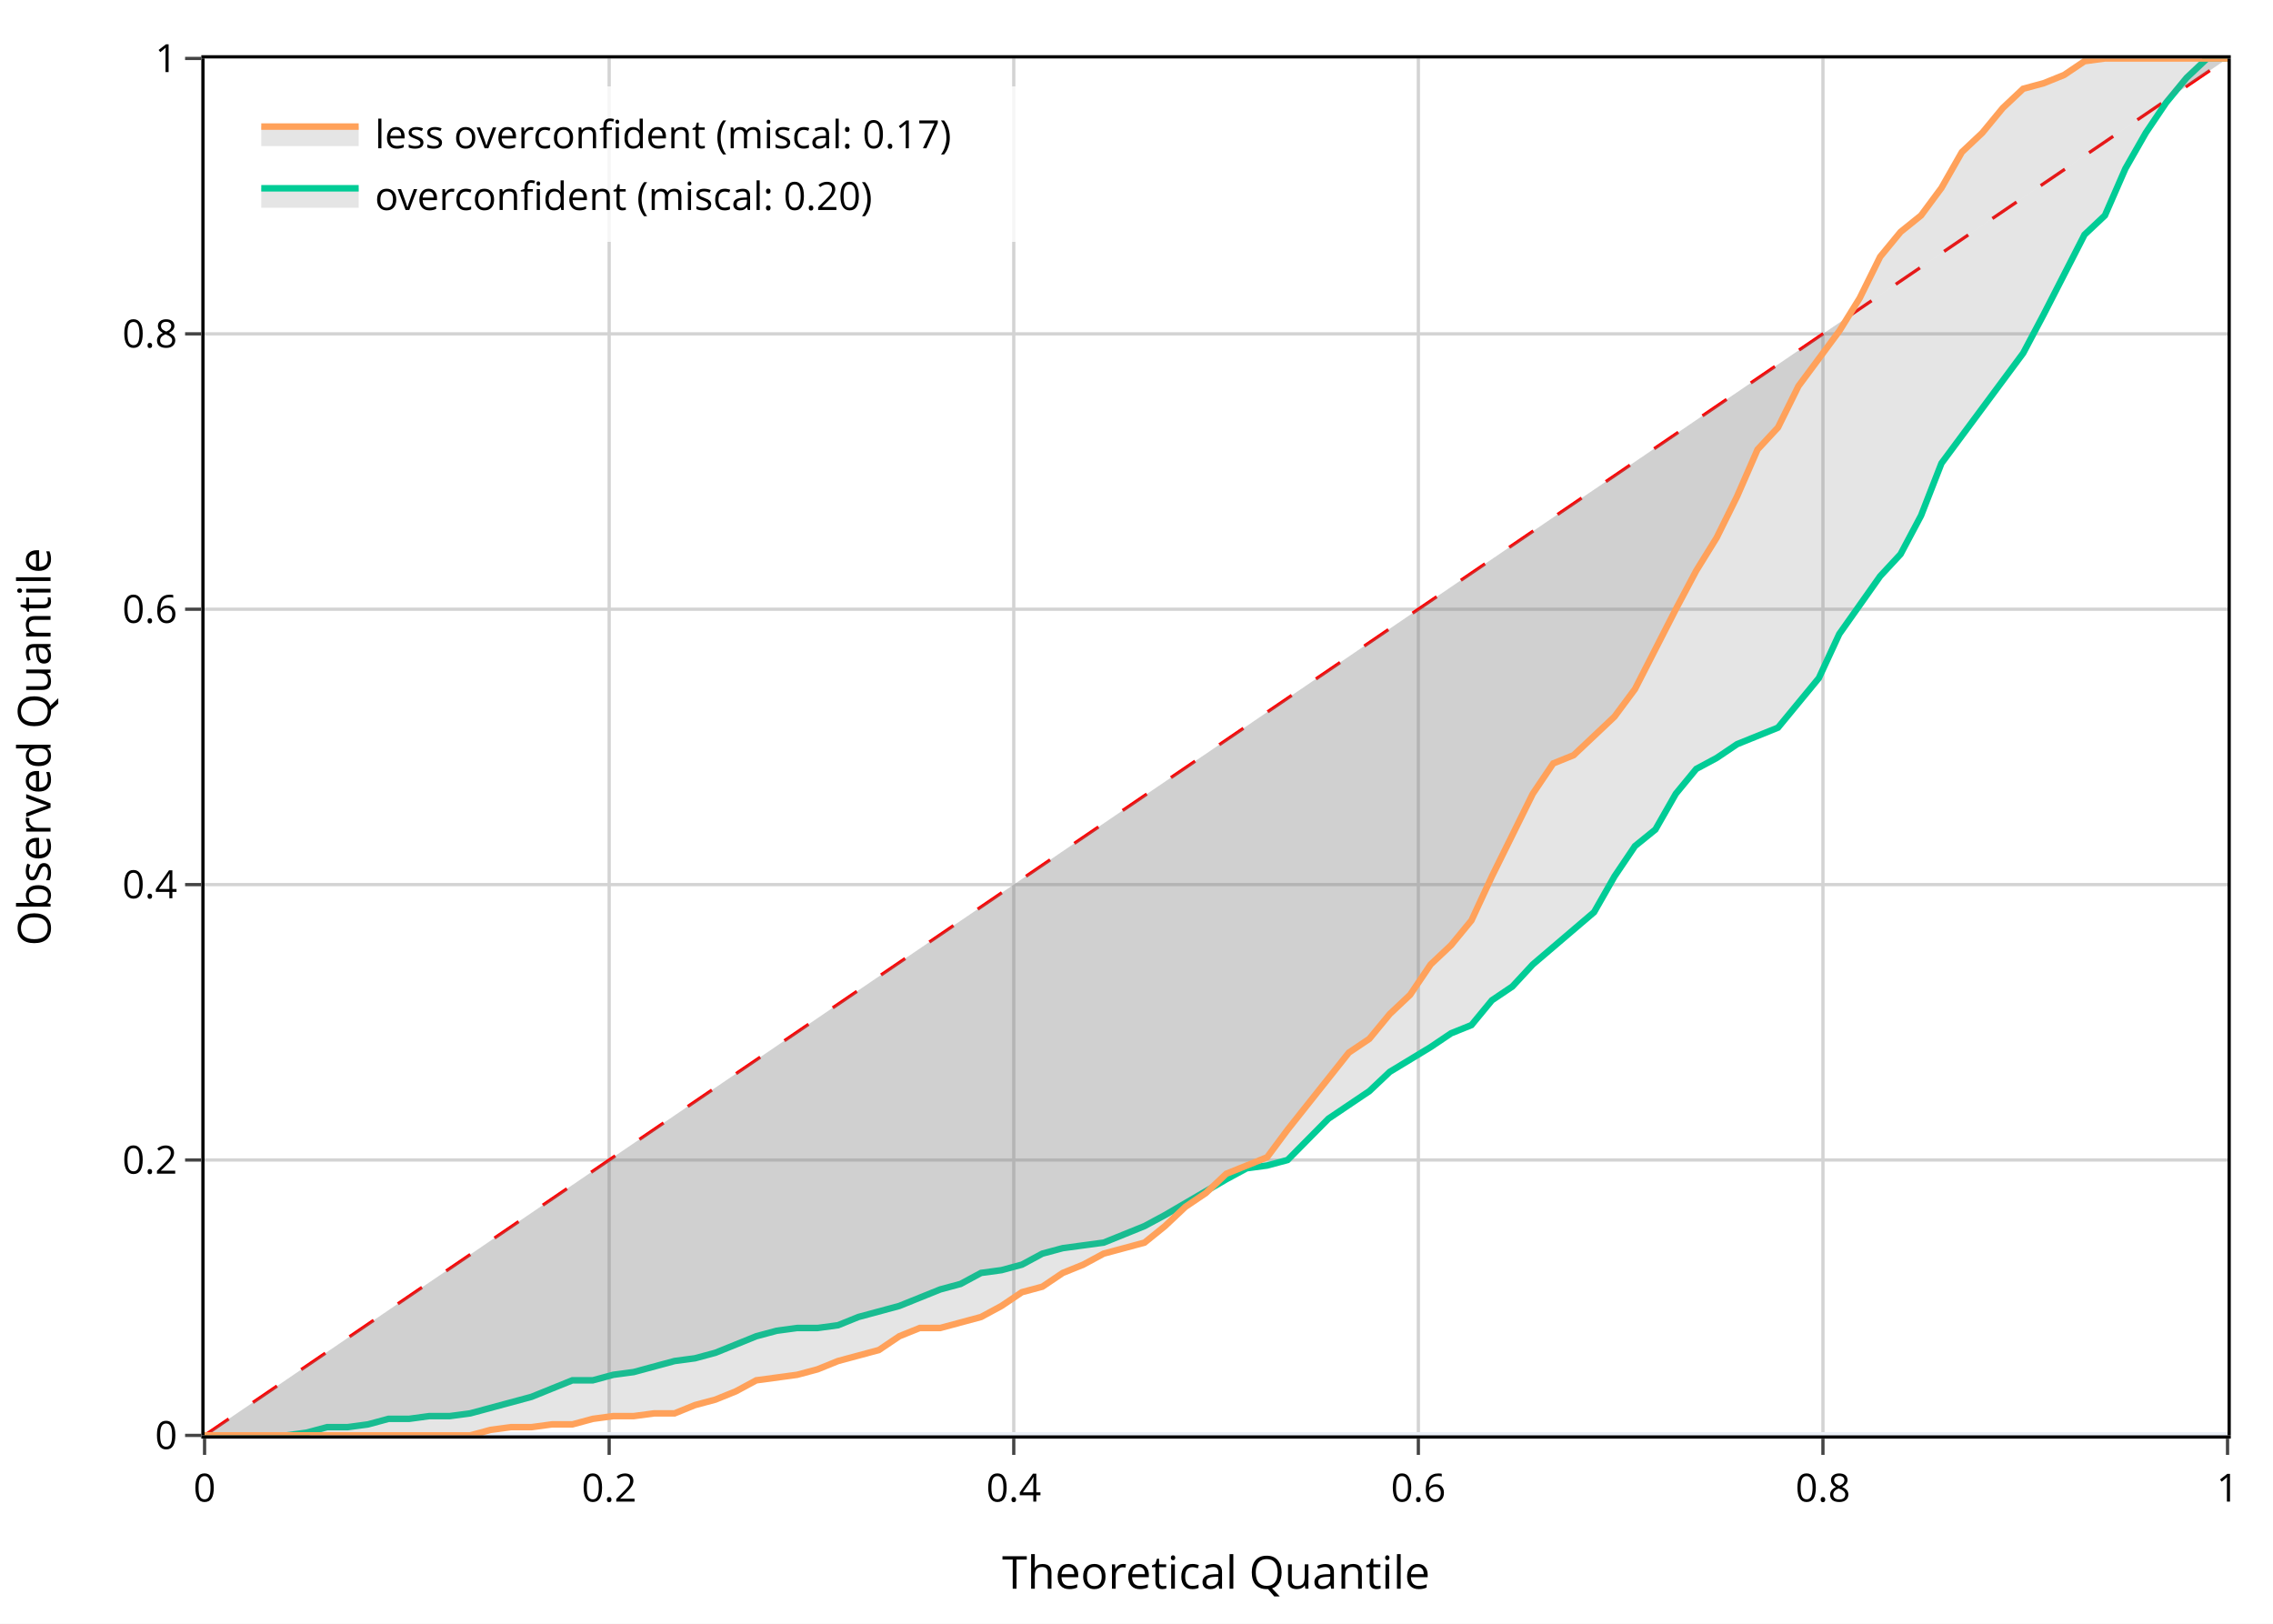
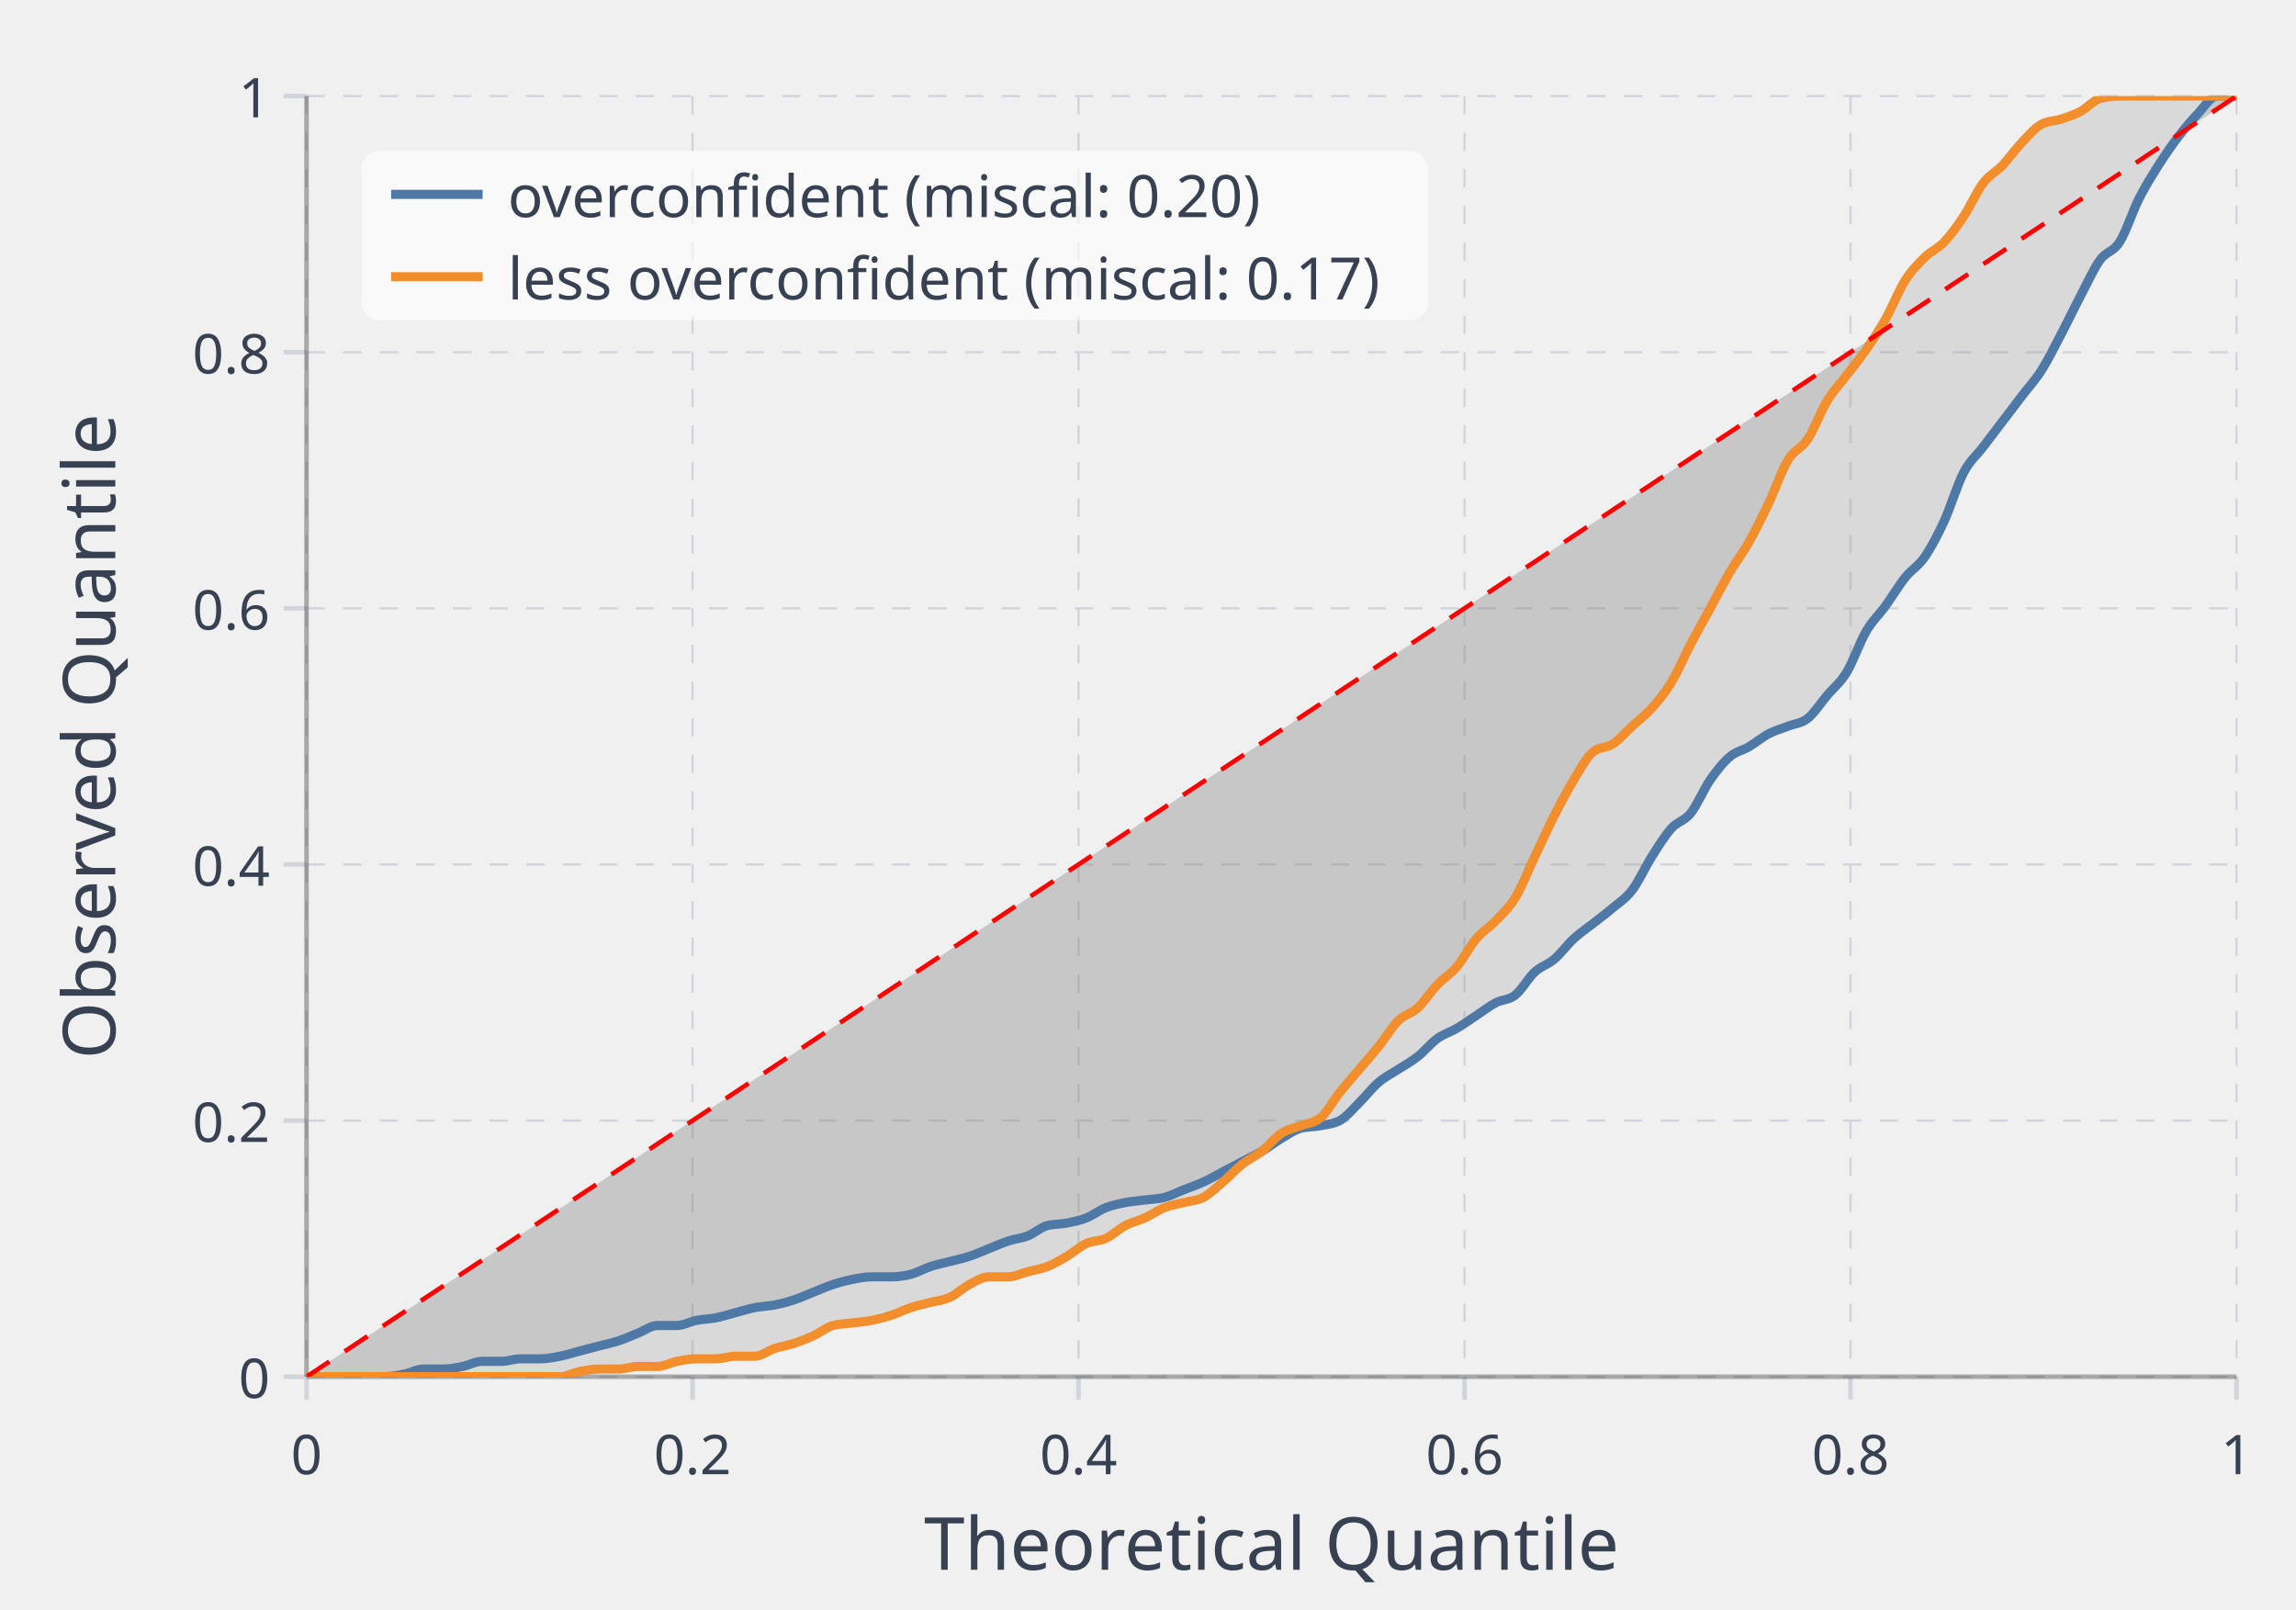
- <svg xmlns="http://www.w3.org/2000/svg" width="700" height="500" class="main-svg" viewBox="0 0 700 500">
-   <path d="M0 0h700v500H0z" style="fill:#fff;fill-opacity:1" />
+ <svg xmlns="http://www.w3.org/2000/svg" width="502" height="352" fill="#374151" font-family="system-ui, sans-serif" font-size="16" viewBox="-1 -1 502 352">
  <defs>
-     <clipPath id="a" class="plotclip">
-       <path d="M0 0h623v424H0z" />
+     <clipPath id="a">
+       <path d="M66.02 20H488v280H66.02z" />
    </clipPath>
  </defs>
-   <g class="cartesianlayer">
-     <g class="subplot xy">
-       <g class="gridlayer">
-         <g class="x">
-           <path d="M0 18v424" class="xgrid crisp" style="stroke:#d3d3d3;stroke-opacity:1;stroke-width:1px" transform="translate(187.6)" />
-           <path d="M0 18v424" class="xgrid crisp" style="stroke:#d3d3d3;stroke-opacity:1;stroke-width:1px" transform="translate(312.2)" />
-           <path d="M0 18v424" class="xgrid crisp" style="stroke:#d3d3d3;stroke-opacity:1;stroke-width:1px" transform="translate(436.8)" />
-           <path d="M0 18v424" class="xgrid crisp" style="stroke:#d3d3d3;stroke-opacity:1;stroke-width:1px" transform="translate(561.4)" />
-         </g>
-         <g class="y">
-           <path d="M63 0h623" class="ygrid crisp" style="stroke:#d3d3d3;stroke-opacity:1;stroke-width:1px" transform="translate(0 357.2)" />
-           <path d="M63 0h623" class="ygrid crisp" style="stroke:#d3d3d3;stroke-opacity:1;stroke-width:1px" transform="translate(0 272.4)" />
-           <path d="M63 0h623" class="ygrid crisp" style="stroke:#d3d3d3;stroke-opacity:1;stroke-width:1px" transform="translate(0 187.6)" />
-           <path d="M63 0h623" class="ygrid crisp" style="stroke:#d3d3d3;stroke-opacity:1;stroke-width:1px" transform="translate(0 102.8)" />
-         </g>
-       </g>
-       <g class="zerolinelayer">
-         <path d="M63 0h623" class="yzl zl crisp" style="stroke:#ebf0f8;stroke-opacity:1;stroke-width:2px" transform="translate(0 442)" />
-       </g>
-       <g class="overplot">
-         <g class="xy" clip-path="url(#a)" transform="translate(63 18)">
-           <g class="scatterlayer mlayer">
-             <g class="trace scatter trace6e2f02" style="stroke-miterlimit:2;opacity:1">
-               <g class="lines">
-                 <path d="M0 424 623 0" class="js-line" style="vector-effect:none;fill:none;stroke:red;stroke-opacity:1;stroke-dasharray:9px,9px;stroke-width:1px;opacity:1" />
-               </g>
-             </g>
-             <g class="trace scatter tracee30e88" style="stroke-miterlimit:2">
-               <g class="fills">
-                 <path d="M0 424h25.17l6.29-.85 6.3-1.69h6.29l6.29-.85 6.3-1.7h6.29l6.29-.85h6.3l6.29-.84 18.88-5.09 6.29-2.55 6.29-2.54h6.3l6.29-1.7 6.29-.84 12.59-3.4 6.29-.84 6.29-1.7 6.3-2.54 6.29-2.55 6.29-1.69 6.29-.85h6.3l6.29-.85 6.29-2.54 12.59-3.4 6.29-2.54 6.3-2.54 6.29-1.7 6.29-3.39 6.29-.85 6.3-1.7 6.29-3.39 6.29-1.69 6.3-.85 6.29-.85 6.29-2.54 6.29-2.55 6.3-3.39 18.88-11.02 6.29-3.4 6.29-.84 6.3-1.7 12.58-12.72 6.29-4.24 6.3-4.24 6.29-5.94 12.59-7.63 6.29-4.24 6.29-2.54 6.29-7.63 6.3-4.24 6.29-6.79 18.88-16.11 6.29-11.02 6.3-9.33 6.29-5.09 6.29-11.02 6.29-7.64 6.3-3.39 6.29-4.24 12.59-5.09 6.29-7.63 6.29-7.63 6.29-13.57 12.59-17.81 6.29-6.78 6.3-11.87 6.29-16.11 25.17-33.92 6.29-11.88 12.59-24.59 6.29-5.93 6.3-14.42 6.29-11.02 6.29-9.33 6.29-7.63 6.3-5.94H623z" class="js-fill" style="fill:gray;fill-opacity:.2;stroke-width:0" />
-               </g>
-               <g class="lines">
-                 <path d="M0 424 623 0" class="js-line" style="vector-effect:none;fill:none;stroke:#ef553b;stroke-opacity:1;stroke-width:0;opacity:1" />
-               </g>
-             </g>
-             <g class="trace scatter trace02654d" style="stroke-miterlimit:2">
-               <g class="lines">
-                 <path d="M0 424h25.17l6.29-.85 6.3-1.69h6.29l6.29-.85 6.3-1.7h6.29l6.29-.85h6.3l6.29-.84 18.88-5.09 6.29-2.55 6.29-2.54h6.3l6.29-1.7 6.29-.84 12.59-3.4 6.29-.84 6.29-1.7 6.3-2.54 6.29-2.55 6.29-1.69 6.29-.85h6.3l6.29-.85 6.29-2.54 12.59-3.4 6.29-2.54 6.3-2.54 6.29-1.7 6.29-3.39 6.29-.85 6.3-1.7 6.29-3.39 6.29-1.69 6.3-.85 6.29-.85 6.29-2.54 6.29-2.55 6.3-3.39 18.88-11.02 6.29-3.4 6.29-.84 6.3-1.7 12.58-12.72 6.29-4.24 6.3-4.24 6.29-5.94 12.59-7.63 6.29-4.24 6.29-2.54 6.29-7.63 6.3-4.24 6.29-6.79 18.88-16.11 6.29-11.02 6.3-9.33 6.29-5.09 6.29-11.02 6.29-7.64 6.3-3.39 6.29-4.24 12.59-5.09 6.29-7.63 6.29-7.63 6.29-13.57 12.59-17.81 6.29-6.78 6.3-11.87 6.29-16.11 25.17-33.92 6.29-11.88 12.59-24.59 6.29-5.93 6.3-14.42 6.29-11.02 6.29-9.33 6.29-7.63 6.3-5.94H623" class="js-line" style="vector-effect:none;fill:none;stroke:#00cc96;stroke-opacity:1;stroke-width:2px;opacity:1" />
-               </g>
-             </g>
-             <g class="trace scatter tracec106e0" style="stroke-miterlimit:2">
-               <g class="fills">
-                 <path d="M0 424h81.81l6.29-1.7 6.29-.84h6.3l6.29-.85h6.29l6.3-1.7 6.29-.85h6.29l6.29-.84h6.3l6.29-2.55 6.29-1.69 6.3-2.55 6.29-3.39 6.29-.85 6.29-.85 6.3-1.69 6.29-2.55 6.29-1.69 6.3-1.7 6.29-4.24 6.29-2.54h6.3l12.58-3.39 6.29-3.4 6.3-4.24 6.29-1.69 6.29-4.24 6.3-2.55 6.29-3.39 6.29-1.69 6.29-1.7 6.3-5.09 6.29-5.93 6.29-4.24 6.3-5.94 6.29-2.54 6.29-2.55 6.3-8.48 18.87-23.74 6.3-4.24 6.29-7.63 6.29-5.94 6.3-9.33 6.29-5.93 6.29-7.64 6.29-13.56 12.59-25.44 6.29-9.33 6.3-2.55 6.29-5.93 6.29-5.94 6.3-8.48 12.58-24.59 6.29-11.87 6.3-10.18 6.29-12.72 6.29-14.41 6.3-6.79 6.29-12.72 6.29-8.48 6.29-8.48 6.3-10.17 6.29-12.72 6.29-7.64 6.3-5.08 6.29-8.48 6.29-11.03 6.29-5.93 6.3-7.64 6.29-5.93 6.29-1.7 6.3-2.54 6.29-4.24 6.29-.85H623z" class="js-fill" style="fill:gray;fill-opacity:.2;stroke-width:0" />
-               </g>
-               <g class="lines">
-                 <path d="M0 424 623 0" class="js-line" style="vector-effect:none;fill:none;stroke:#ab63fa;stroke-opacity:1;stroke-width:0;opacity:1" />
-               </g>
-             </g>
-             <g class="trace scatter tracec753c1" style="stroke-miterlimit:2">
-               <g class="lines">
-                 <path d="M0 424h81.81l6.29-1.7 6.29-.84h6.3l6.29-.85h6.29l6.3-1.7 6.29-.85h6.29l6.29-.84h6.3l6.29-2.55 6.29-1.69 6.3-2.55 6.29-3.39 6.29-.85 6.29-.85 6.3-1.69 6.29-2.55 6.29-1.69 6.3-1.7 6.29-4.24 6.29-2.54h6.3l12.58-3.39 6.29-3.4 6.3-4.24 6.29-1.69 6.29-4.24 6.3-2.55 6.29-3.39 6.29-1.69 6.29-1.7 6.3-5.09 6.29-5.93 6.29-4.24 6.3-5.94 6.29-2.54 6.29-2.55 6.3-8.48 18.87-23.74 6.3-4.24 6.29-7.63 6.29-5.94 6.3-9.33 6.29-5.93 6.29-7.64 6.29-13.56 12.59-25.44 6.29-9.33 6.3-2.55 6.29-5.93 6.29-5.94 6.3-8.48 12.58-24.59 6.29-11.87 6.3-10.18 6.29-12.72 6.29-14.41 6.3-6.79 6.29-12.72 6.29-8.48 6.29-8.48 6.3-10.17 6.29-12.72 6.29-7.64 6.3-5.08 6.29-8.48 6.29-11.03 6.29-5.93 6.3-7.64 6.29-5.93 6.29-1.7 6.3-2.54 6.29-4.24 6.29-.85H623" class="js-line" style="vector-effect:none;fill:none;stroke:#ffa15a;stroke-opacity:1;stroke-width:2px;opacity:1" />
-               </g>
-             </g>
-           </g>
-         </g>
-       </g>
-       <path d="M62 442.5h625M62 17.5h625" class="xlines-above crisp" style="fill:none;stroke-width:1px;stroke:#000;stroke-opacity:1" />
-       <path d="M62.5 18v424m624-424v424" class="ylines-above crisp" style="fill:none;stroke-width:1px;stroke:#000;stroke-opacity:1" />
-       <g class="xaxislayer-above">
-         <path d="M0 443v5" class="xtick ticks crisp" style="stroke:#444;stroke-opacity:1;stroke-width:1px" transform="translate(63)" />
-         <path d="M0 443v5" class="xtick ticks crisp" style="stroke:#444;stroke-opacity:1;stroke-width:1px" transform="translate(187.6)" />
-         <path d="M0 443v5" class="xtick ticks crisp" style="stroke:#444;stroke-opacity:1;stroke-width:1px" transform="translate(312.2)" />
-         <path d="M0 443v5" class="xtick ticks crisp" style="stroke:#444;stroke-opacity:1;stroke-width:1px" transform="translate(436.8)" />
-         <path d="M0 443v5" class="xtick ticks crisp" style="stroke:#444;stroke-opacity:1;stroke-width:1px" transform="translate(561.4)" />
-         <path d="M0 443v5" class="xtick ticks crisp" style="stroke:#444;stroke-opacity:1;stroke-width:1px" transform="translate(686)" />
-         <text y="462.4" class="xtick" style="font-family:&quot;Open Sans&quot;,verdana,arial,sans-serif;font-size:12px;fill:#000;fill-opacity:1;white-space:pre;opacity:1" text-anchor="middle" transform="translate(63)">0</text>
-         <text y="462.4" class="xtick" style="font-family:&quot;Open Sans&quot;,verdana,arial,sans-serif;font-size:12px;fill:#000;fill-opacity:1;white-space:pre;opacity:1" text-anchor="middle" transform="translate(187.6)">0.2</text>
-         <text y="462.4" class="xtick" style="font-family:&quot;Open Sans&quot;,verdana,arial,sans-serif;font-size:12px;fill:#000;fill-opacity:1;white-space:pre;opacity:1" text-anchor="middle" transform="translate(312.2)">0.4</text>
-         <text y="462.4" class="xtick" style="font-family:&quot;Open Sans&quot;,verdana,arial,sans-serif;font-size:12px;fill:#000;fill-opacity:1;white-space:pre;opacity:1" text-anchor="middle" transform="translate(436.8)">0.6</text>
-         <text y="462.4" class="xtick" style="font-family:&quot;Open Sans&quot;,verdana,arial,sans-serif;font-size:12px;fill:#000;fill-opacity:1;white-space:pre;opacity:1" text-anchor="middle" transform="translate(561.4)">0.8</text>
-         <text y="462.4" class="xtick" style="font-family:&quot;Open Sans&quot;,verdana,arial,sans-serif;font-size:12px;fill:#000;fill-opacity:1;white-space:pre;opacity:1" text-anchor="middle" transform="translate(686)">1</text>
-       </g>
-       <g class="yaxislayer-above">
-         <path d="M62 0h-5" class="ytick ticks crisp" style="stroke:#444;stroke-opacity:1;stroke-width:1px" transform="translate(0 442)" />
-         <path d="M62 0h-5" class="ytick ticks crisp" style="stroke:#444;stroke-opacity:1;stroke-width:1px" transform="translate(0 357.2)" />
-         <path d="M62 0h-5" class="ytick ticks crisp" style="stroke:#444;stroke-opacity:1;stroke-width:1px" transform="translate(0 272.4)" />
-         <path d="M62 0h-5" class="ytick ticks crisp" style="stroke:#444;stroke-opacity:1;stroke-width:1px" transform="translate(0 187.6)" />
-         <path d="M62 0h-5" class="ytick ticks crisp" style="stroke:#444;stroke-opacity:1;stroke-width:1px" transform="translate(0 102.8)" />
-         <path d="M62 0h-5" class="ytick ticks crisp" style="stroke:#444;stroke-opacity:1;stroke-width:1px" transform="translate(0 18)" />
-         <text x="54.6" y="4.2" class="ytick" style="font-family:&quot;Open Sans&quot;,verdana,arial,sans-serif;font-size:12px;fill:#000;fill-opacity:1;white-space:pre;opacity:1" text-anchor="end" transform="translate(0 442)">0</text>
-         <text x="54.6" y="4.2" class="ytick" style="font-family:&quot;Open Sans&quot;,verdana,arial,sans-serif;font-size:12px;fill:#000;fill-opacity:1;white-space:pre;opacity:1" text-anchor="end" transform="translate(0 357.2)">0.2</text>
-         <text x="54.6" y="4.2" class="ytick" style="font-family:&quot;Open Sans&quot;,verdana,arial,sans-serif;font-size:12px;fill:#000;fill-opacity:1;white-space:pre;opacity:1" text-anchor="end" transform="translate(0 272.4)">0.4</text>
-         <text x="54.6" y="4.2" class="ytick" style="font-family:&quot;Open Sans&quot;,verdana,arial,sans-serif;font-size:12px;fill:#000;fill-opacity:1;white-space:pre;opacity:1" text-anchor="end" transform="translate(0 187.6)">0.6</text>
-         <text x="54.6" y="4.2" class="ytick" style="font-family:&quot;Open Sans&quot;,verdana,arial,sans-serif;font-size:12px;fill:#000;fill-opacity:1;white-space:pre;opacity:1" text-anchor="end" transform="translate(0 102.8)">0.8</text>
-         <text x="54.6" y="4.2" class="ytick" style="font-family:&quot;Open Sans&quot;,verdana,arial,sans-serif;font-size:12px;fill:#000;fill-opacity:1;white-space:pre;opacity:1" text-anchor="end" transform="translate(0 18)">1</text>
-       </g>
+   <g class="x-axis" style="--tick-font-default:clamp(12px, calc(0.03 * 100cqmin), 0.8em)">
+     <g class="tick">
+       <path stroke="#d1d5db" stroke-dasharray="4" stroke-width=".5" d="M66.02 20v280" />
+       <path stroke="#d1d5db" d="M66.02 300v5" />
+       <text y="12" dominant-baseline="hanging" font-size="12" text-anchor="middle" transform="translate(66.02 300)">
+         <tspan x="0" dy="0">0</tspan>
+       </text>
    </g>
+     <g class="tick">
+       <path stroke="#d1d5db" stroke-dasharray="4" stroke-width=".5" d="M150.42 20v280" />
+       <path stroke="#d1d5db" d="M150.42 300v5" />
+       <text y="12" dominant-baseline="hanging" font-size="12" text-anchor="middle" transform="translate(150.42 300)">
+         <tspan x="0" dy="0">0.2</tspan>
+       </text>
+     </g>
+     <g class="tick">
+       <path stroke="#d1d5db" stroke-dasharray="4" stroke-width=".5" d="M234.81 20v280" />
+       <path stroke="#d1d5db" d="M234.81 300v5" />
+       <text y="12" dominant-baseline="hanging" font-size="12" text-anchor="middle" transform="translate(234.81 300)">
+         <tspan x="0" dy="0">0.4</tspan>
+       </text>
+     </g>
+     <g class="tick">
+       <path stroke="#d1d5db" stroke-dasharray="4" stroke-width=".5" d="M319.21 20v280" />
+       <path stroke="#d1d5db" d="M319.21 300v5" />
+       <text y="12" dominant-baseline="hanging" font-size="12" text-anchor="middle" transform="translate(319.21 300)">
+         <tspan x="0" dy="0">0.6</tspan>
+       </text>
+     </g>
+     <g class="tick">
+       <path stroke="#d1d5db" stroke-dasharray="4" stroke-width=".5" d="M403.6 20v280" />
+       <path stroke="#d1d5db" d="M403.6 300v5" />
+       <text y="12" dominant-baseline="hanging" font-size="12" text-anchor="middle" transform="translate(403.6 300)">
+         <tspan x="0" dy="0">0.8</tspan>
+       </text>
+     </g>
+     <g class="tick">
+       <path stroke="#d1d5db" stroke-dasharray="4" stroke-width=".5" d="M488 20v280" />
+       <path stroke="#d1d5db" d="M488 300v5" />
+       <text y="12" dominant-baseline="hanging" font-size="12" text-anchor="middle" transform="translate(488 300)">
+         <tspan x="0" dy="0">1</tspan>
+       </text>
+     </g>
+     <text x="277.01" y="336" class="axis-label x-label" dominant-baseline="central" text-anchor="middle">
+       <tspan x="277.01" y="336">
+         <tspan>Theoretical Quantile</tspan>
+       </tspan>
+     </text>
  </g>
-   <defs>
+   <g class="y-axis" style="--tick-font-default:clamp(12px, calc(0.03 * 100cqmin), 0.8em)">
+     <g class="tick">
+       <path stroke="#d1d5db" stroke-dasharray="4" stroke-width=".5" d="M66.02 300H488" />
+       <path stroke="#d1d5db" d="M61.02 300h5" />
+       <text x="-8" dominant-baseline="central" font-size="12" text-anchor="end" transform="translate(66.02 300)">
+         <tspan x="-8" dy="0">0</tspan>
+       </text>
+     </g>
+     <g class="tick">
+       <path stroke="#d1d5db" stroke-dasharray="4" stroke-width=".5" d="M66.02 244H488" />
+       <path stroke="#d1d5db" d="M61.02 244h5" />
+       <text x="-8" dominant-baseline="central" font-size="12" text-anchor="end" transform="translate(66.02 244)">
+         <tspan x="-8" dy="0">0.2</tspan>
+       </text>
+     </g>
+     <g class="tick">
+       <path stroke="#d1d5db" stroke-dasharray="4" stroke-width=".5" d="M66.02 188H488" />
+       <path stroke="#d1d5db" d="M61.02 188h5" />
+       <text x="-8" dominant-baseline="central" font-size="12" text-anchor="end" transform="translate(66.02 188)">
+         <tspan x="-8" dy="0">0.4</tspan>
+       </text>
+     </g>
+     <g class="tick">
+       <path stroke="#d1d5db" stroke-dasharray="4" stroke-width=".5" d="M66.02 132H488" />
+       <path stroke="#d1d5db" d="M61.02 132h5" />
+       <text x="-8" dominant-baseline="central" font-size="12" text-anchor="end" transform="translate(66.02 132)">
+         <tspan x="-8" dy="0">0.6</tspan>
+       </text>
+     </g>
+     <g class="tick">
+       <path stroke="#d1d5db" stroke-dasharray="4" stroke-width=".5" d="M66.02 76H488" />
+       <path stroke="#d1d5db" d="M61.02 76h5" />
+       <text x="-8" dominant-baseline="central" font-size="12" text-anchor="end" transform="translate(66.02 76)">
+         <tspan x="-8" dy="0">0.8</tspan>
+       </text>
+     </g>
+     <g class="tick">
+       <path stroke="#d1d5db" stroke-dasharray="4" stroke-width=".5" d="M66.02 20H488" />
+       <path stroke="#d1d5db" d="M61.02 20h5" />
+       <text x="-8" dominant-baseline="central" font-size="12" text-anchor="end" transform="translate(66.02 20)">
+         <tspan x="-8" dy="0">1</tspan>
+       </text>
+     </g>
+     <text x="18" y="160" class="axis-label y-label" dominant-baseline="central" text-anchor="middle" transform="rotate(-90 18 160)">
+       <tspan x="18" y="160">
+         <tspan>Observed Quantile</tspan>
+       </tspan>
+     </text>
+   </g>
+   <path stroke="#000" d="M66.02 20v280m0 0H488" class="zero-line" opacity=".3" />
+   <g class="fill-region" clip-path="url(#a)">
+     <path fill="gray" fill-opacity=".2" d="M66.02 300h17.05c1.42 0 2.85-.28 4.27-.56s2.84-1.12 4.26-1.12h4.26c1.42 0 2.84-.28 4.26-.56s2.84-1.12 4.27-1.12h4.26c1.42 0 2.84-.56 4.26-.56h4.26c1.42 0 2.84-.28 4.27-.56 1.42-.28 2.84-.75 4.26-1.12s2.84-.75 4.26-1.12 2.84-.65 4.26-1.12 2.84-1.12 4.26-1.68c1.43-.56 2.85-1.68 4.27-1.68h4.26c1.42 0 2.84-.84 4.26-1.12s2.84-.28 4.26-.56 2.85-.75 4.27-1.12 2.84-.84 4.26-1.12 2.84-.28 4.26-.56 2.84-.65 4.26-1.12 2.85-1.12 4.27-1.68 2.84-1.21 4.26-1.68 2.84-.84 4.26-1.12 2.84-.56 4.26-.56h4.27c1.42 0 2.84-.19 4.26-.56s2.84-1.21 4.26-1.68 2.84-.75 4.26-1.12 2.84-.65 4.27-1.12c1.42-.47 2.84-1.12 4.26-1.68s2.84-1.21 4.26-1.68 2.84-.56 4.26-1.12 2.84-1.87 4.26-2.24c1.43-.37 2.85-.28 4.27-.56s2.84-.56 4.26-1.12 2.84-1.68 4.26-2.24 2.84-.84 4.26-1.12c1.43-.28 2.85-.37 4.27-.56s2.84-.19 4.26-.56 2.84-1.12 4.26-1.68 2.84-1.03 4.26-1.68 2.85-1.49 4.27-2.24 2.84-1.49 4.26-2.24 2.84-1.4 4.26-2.24 2.84-1.96 4.26-2.8 2.85-1.87 4.26-2.24c1.43-.37 2.85-.28 4.27-.56s2.84-.37 4.26-1.12 2.84-2.52 4.26-3.92 2.84-3.27 4.27-4.48c1.42-1.21 2.84-1.87 4.26-2.8s2.84-1.68 4.26-2.8 2.84-2.89 4.26-3.92 2.84-1.4 4.26-2.24c1.43-.84 2.85-1.87 4.27-2.8s2.84-2.05 4.26-2.8 2.84-.56 4.26-1.68 2.84-3.73 4.26-5.04c1.43-1.31 2.85-1.59 4.27-2.8s2.84-3.17 4.26-4.48 2.84-2.24 4.26-3.36 2.84-2.15 4.26-3.36 2.85-2.05 4.27-3.92 2.84-5.04 4.26-7.28 2.84-4.57 4.26-6.16 2.84-1.59 4.26-3.36 2.85-5.23 4.27-7.28 2.84-3.83 4.26-5.04 2.84-1.4 4.26-2.24 2.84-2.05 4.26-2.8 2.84-1.12 4.27-1.68c1.42-.56 2.84-.56 4.26-1.68s2.84-3.36 4.26-5.04 2.84-2.71 4.26-5.04 2.84-6.53 4.27-8.96c1.42-2.43 2.84-3.64 4.26-5.6s2.84-4.39 4.26-6.16 2.84-2.43 4.26-4.48 2.84-4.76 4.26-7.84c1.43-3.08 2.85-7.93 4.27-10.64s2.84-3.73 4.26-5.6 2.84-3.73 4.26-5.6 2.84-3.73 4.26-5.6c1.43-1.87 2.85-3.36 4.27-5.6s2.84-5.13 4.26-7.84 2.84-5.69 4.26-8.4 2.84-5.88 4.26-7.84 2.85-1.68 4.27-3.92 2.84-6.72 4.26-9.52 2.84-5.04 4.26-7.28 2.84-4.29 4.26-6.16 2.84-3.55 4.27-5.04c1.42-1.49 2.84-3.92 4.26-3.92H488c-1.42.94-2.84 1.89-4.26 2.83s-2.84 1.88-4.26 2.83c-1.43.94-2.85 1.88-4.27 2.83l-4.26 2.82c-1.42.95-2.84 1.89-4.26 2.83s-2.84 1.89-4.26 2.83-2.85 1.88-4.27 2.83c-1.42.94-2.84 1.88-4.26 2.83-1.42.94-2.84 1.88-4.26 2.83l-4.26 2.82c-1.42.95-2.84 1.89-4.27 2.83-1.42.94-2.84 1.89-4.26 2.83s-2.84 1.89-4.26 2.83-2.84 1.88-4.26 2.83c-1.42.94-2.84 1.88-4.27 2.82-1.42.95-2.84 1.89-4.26 2.83s-2.84 1.89-4.26 2.83-2.84 1.89-4.26 2.83-2.84 1.89-4.26 2.83c-1.43.94-2.85 1.88-4.27 2.83l-4.26 2.82c-1.42.95-2.84 1.89-4.26 2.83-1.42.95-2.84 1.89-4.26 2.83-1.43.94-2.85 1.89-4.27 2.83s-2.84 1.88-4.26 2.83c-1.42.94-2.84 1.88-4.26 2.83l-4.26 2.82c-1.42.95-2.85 1.89-4.27 2.83-1.42.95-2.84 1.89-4.26 2.83s-2.84 1.89-4.26 2.83-2.84 1.88-4.26 2.83c-1.42.94-2.85 1.88-4.27 2.83l-4.26 2.82c-1.42.95-2.84 1.89-4.26 2.83s-2.84 1.89-4.26 2.83-2.84 1.89-4.27 2.83c-1.42.94-2.84 1.88-4.26 2.83-1.42.94-2.84 1.88-4.26 2.83l-4.26 2.82c-1.42.95-2.84 1.89-4.27 2.83-1.42.94-2.84 1.89-4.26 2.83s-2.84 1.89-4.26 2.83-2.84 1.88-4.26 2.83l-4.26 2.82c-1.43.95-2.85 1.89-4.27 2.83-1.42.95-2.84 1.89-4.26 2.83s-2.84 1.89-4.26 2.83-2.84 1.89-4.27 2.83c-1.41.94-2.84 1.88-4.26 2.83l-4.26 2.82c-1.42.95-2.84 1.89-4.26 2.83-1.42.95-2.84 1.89-4.26 2.83l-4.27 2.83c-1.42.94-2.84 1.89-4.26 2.83s-2.84 1.88-4.26 2.83l-4.26 2.82c-1.42.95-2.84 1.89-4.27 2.83-1.42.95-2.84 1.89-4.26 2.83s-2.84 1.89-4.26 2.83-2.84 1.88-4.26 2.83c-1.42.94-2.84 1.88-4.27 2.83l-4.26 2.82c-1.42.95-2.84 1.89-4.26 2.83-1.42.95-2.84 1.89-4.26 2.83s-2.84 1.89-4.26 2.83c-1.43.94-2.85 1.88-4.27 2.83-1.42.94-2.84 1.88-4.26 2.83l-4.26 2.82c-1.42.95-2.84 1.89-4.26 2.83-1.43.94-2.85 1.89-4.27 2.83s-2.84 1.89-4.26 2.83-2.84 1.88-4.26 2.83c-1.42.94-2.84 1.88-4.26 2.83-1.42.94-2.85 1.88-4.27 2.82-1.42.95-2.84 1.89-4.26 2.83s-2.84 1.89-4.26 2.83-2.84 1.89-4.26 2.83-2.85 1.88-4.27 2.83l-4.26 2.82c-1.42.95-2.84 1.89-4.26 2.83-1.42.95-2.84 1.89-4.26 2.83s-2.84 1.89-4.27 2.83c-1.42.94-2.84 1.89-4.26 2.83s-2.84 1.88-4.26 2.83l-4.26 2.82c-1.42.95-2.84 1.89-4.26 2.83-1.43.95-2.85 1.89-4.27 2.83s-2.84 1.89-4.26 2.83-2.84 1.88-4.26 2.83c-1.42.94-2.84 1.88-4.26 2.83-1.43.94-2.85 1.88-4.27 2.82-1.42.95-2.84 1.89-4.26 2.83-1.42.95-2.84 1.89-4.26 2.83s-2.84 1.89-4.26 2.83-2.85 1.88-4.27 2.83c-1.42.94-2.84 1.88-4.26 2.83l-4.26 2.82c-1.42.95-2.84 1.89-4.26 2.83-1.43.94-2.85 1.89-4.27 2.83" />
+   </g>
+   <g class="fill-region" clip-path="url(#a)">
+     <path fill="gray" fill-opacity=".2" d="M66.02 300h55.42c1.42 0 2.84-.84 4.26-1.12s2.84-.56 4.26-.56h4.26c1.42 0 2.84-.56 4.26-.56h4.27c1.42 0 2.84-.84 4.26-1.12s2.84-.56 4.26-.56h4.26c1.42 0 2.85-.56 4.27-.56h4.26c1.42 0 2.84-1.21 4.26-1.68s2.84-.65 4.26-1.12 2.85-1.03 4.27-1.68 2.84-1.87 4.26-2.24 2.84-.37 4.26-.56 2.84-.28 4.26-.56 2.84-.65 4.27-1.12c1.42-.47 2.84-1.21 4.26-1.68s2.84-.75 4.26-1.12 2.84-.47 4.26-1.12 2.84-2.05 4.27-2.8c1.42-.75 2.84-1.68 4.26-1.68h4.26c1.42 0 2.84-.75 4.26-1.12s2.84-.56 4.26-1.12c1.43-.56 2.85-1.4 4.27-2.24s2.84-2.15 4.26-2.8 2.84-.47 4.26-1.12 2.84-2.05 4.26-2.8c1.43-.75 2.85-1.03 4.27-1.68s2.84-1.68 4.26-2.24 2.84-.75 4.26-1.12 2.84-.37 4.26-1.12 2.85-2.15 4.27-3.36 2.84-2.8 4.26-3.92 2.84-1.68 4.26-2.8 2.84-2.99 4.26-3.92 2.85-1.12 4.26-1.68c1.43-.56 2.85-.56 4.27-1.68s2.84-3.83 4.26-5.6 2.84-3.36 4.26-5.04 2.84-3.27 4.27-5.04c1.42-1.77 2.84-4.2 4.26-5.6s2.84-1.49 4.26-2.8 2.84-3.55 4.26-5.04 2.84-2.24 4.26-3.92c1.43-1.68 2.85-4.48 4.27-6.16s2.84-2.43 4.26-3.92 2.84-2.71 4.26-5.04 2.84-5.97 4.26-8.96c1.43-2.99 2.85-6.16 4.27-8.96s2.84-5.51 4.26-7.84 2.84-5.04 4.26-6.16 2.84-.75 4.26-1.68 2.85-2.61 4.27-3.92 2.84-2.33 4.26-3.92 2.84-3.27 4.26-5.6 2.84-5.69 4.26-8.4 2.85-5.23 4.27-7.84 2.84-5.41 4.26-7.84 2.84-4.2 4.26-6.72 2.84-5.41 4.26-8.4 2.84-7.19 4.27-9.52c1.42-2.33 2.84-2.33 4.26-4.48s2.84-6.07 4.26-8.4 2.84-3.73 4.26-5.6 2.84-3.55 4.27-5.6c1.42-2.05 2.84-4.2 4.26-6.72s2.84-6.16 4.26-8.4 2.84-3.64 4.26-5.04 2.84-1.87 4.26-3.36c1.43-1.49 2.85-3.45 4.27-5.6s2.84-5.41 4.26-7.28 2.84-2.43 4.26-3.92 2.84-3.55 4.26-5.04c1.43-1.49 2.85-3.17 4.27-3.92s2.84-.65 4.26-1.12 2.84-.93 4.26-1.68 2.84-2.43 4.26-2.8 2.85-.56 4.27-.56H488c-1.42.94-2.84 1.89-4.26 2.83s-2.84 1.88-4.26 2.83c-1.43.94-2.85 1.88-4.27 2.83l-4.26 2.82c-1.42.95-2.84 1.89-4.26 2.83s-2.84 1.89-4.26 2.83-2.85 1.88-4.27 2.83c-1.42.94-2.84 1.88-4.26 2.83-1.42.94-2.84 1.88-4.26 2.83l-4.26 2.82c-1.42.95-2.84 1.89-4.27 2.83-1.42.94-2.84 1.89-4.26 2.83s-2.84 1.89-4.26 2.83-2.84 1.88-4.26 2.83c-1.42.94-2.84 1.88-4.27 2.82-1.42.95-2.84 1.89-4.26 2.83s-2.84 1.89-4.26 2.83-2.84 1.89-4.26 2.83-2.84 1.89-4.26 2.83c-1.43.94-2.85 1.88-4.27 2.83l-4.26 2.82c-1.42.95-2.84 1.89-4.26 2.83-1.42.95-2.84 1.89-4.26 2.83-1.43.94-2.85 1.89-4.27 2.83s-2.84 1.88-4.26 2.83c-1.42.94-2.84 1.88-4.26 2.83l-4.26 2.82c-1.42.95-2.85 1.89-4.27 2.83-1.42.95-2.84 1.89-4.26 2.83s-2.84 1.89-4.26 2.83-2.84 1.88-4.26 2.83c-1.42.94-2.85 1.88-4.27 2.83l-4.26 2.82c-1.42.95-2.84 1.89-4.26 2.83s-2.84 1.89-4.26 2.83-2.84 1.89-4.27 2.83c-1.42.94-2.84 1.88-4.26 2.83-1.42.94-2.84 1.88-4.26 2.83l-4.26 2.82c-1.42.95-2.84 1.89-4.27 2.83-1.42.94-2.84 1.89-4.26 2.83s-2.84 1.89-4.26 2.83-2.84 1.88-4.26 2.83l-4.26 2.82c-1.43.95-2.85 1.89-4.27 2.83-1.42.95-2.84 1.89-4.26 2.83s-2.84 1.89-4.26 2.83-2.84 1.89-4.27 2.83c-1.41.94-2.84 1.88-4.26 2.83l-4.26 2.82c-1.42.95-2.84 1.89-4.26 2.83-1.42.95-2.84 1.89-4.26 2.83l-4.27 2.83c-1.42.94-2.84 1.89-4.26 2.83s-2.84 1.88-4.26 2.83l-4.26 2.82c-1.42.95-2.84 1.89-4.27 2.83-1.42.95-2.84 1.89-4.26 2.83s-2.84 1.89-4.26 2.83-2.84 1.88-4.26 2.83c-1.42.94-2.84 1.88-4.27 2.83l-4.26 2.82c-1.42.95-2.84 1.89-4.26 2.83-1.42.95-2.84 1.89-4.26 2.83s-2.84 1.89-4.26 2.83c-1.43.94-2.85 1.88-4.27 2.83-1.42.94-2.84 1.88-4.26 2.83l-4.26 2.82c-1.42.95-2.84 1.89-4.26 2.83-1.43.94-2.85 1.89-4.27 2.83s-2.84 1.89-4.26 2.83-2.84 1.88-4.26 2.83c-1.42.94-2.84 1.88-4.26 2.83-1.42.94-2.85 1.88-4.27 2.82-1.42.95-2.84 1.89-4.26 2.83s-2.84 1.89-4.26 2.83-2.84 1.89-4.26 2.83-2.85 1.88-4.27 2.83l-4.26 2.82c-1.42.95-2.84 1.89-4.26 2.83-1.42.95-2.84 1.89-4.26 2.83s-2.84 1.89-4.27 2.83c-1.42.94-2.84 1.89-4.26 2.83s-2.84 1.88-4.26 2.83l-4.26 2.82c-1.42.95-2.84 1.89-4.26 2.83-1.43.95-2.85 1.89-4.27 2.83s-2.84 1.89-4.26 2.83-2.84 1.88-4.26 2.83c-1.42.94-2.84 1.88-4.26 2.83-1.43.94-2.85 1.88-4.27 2.82-1.42.95-2.84 1.89-4.26 2.83-1.42.95-2.84 1.89-4.26 2.83s-2.84 1.89-4.26 2.83-2.85 1.88-4.27 2.83c-1.42.94-2.84 1.88-4.26 2.83l-4.26 2.82c-1.42.95-2.84 1.89-4.26 2.83-1.43.94-2.85 1.89-4.27 2.83" />
+   </g>
+   <g clip-path="url(#a)">
+     <path fill="none" stroke="#4e79a7" stroke-width="2" d="M66.02 300h17.05c1.42 0 2.85-.28 4.27-.56s2.84-1.12 4.26-1.12h4.26c1.42 0 2.84-.28 4.26-.56s2.84-1.12 4.27-1.12h4.26c1.42 0 2.84-.56 4.26-.56h4.26c1.42 0 2.84-.28 4.27-.56 1.42-.28 2.84-.75 4.26-1.12s2.84-.75 4.26-1.12 2.84-.65 4.26-1.12 2.84-1.12 4.26-1.68c1.43-.56 2.85-1.68 4.27-1.68h4.26c1.42 0 2.84-.84 4.26-1.12s2.84-.28 4.26-.56 2.85-.75 4.27-1.12 2.84-.84 4.26-1.12 2.84-.28 4.26-.56 2.84-.65 4.26-1.12 2.85-1.12 4.27-1.68 2.84-1.21 4.26-1.68 2.84-.84 4.26-1.12 2.84-.56 4.26-.56h4.27c1.42 0 2.84-.19 4.26-.56s2.84-1.21 4.26-1.68 2.84-.75 4.26-1.12 2.84-.65 4.27-1.12c1.42-.47 2.84-1.12 4.26-1.68s2.84-1.21 4.26-1.68 2.84-.56 4.26-1.12 2.84-1.87 4.26-2.24c1.43-.37 2.85-.28 4.27-.56s2.84-.56 4.26-1.12 2.84-1.68 4.26-2.24 2.84-.84 4.26-1.12c1.43-.28 2.85-.37 4.27-.56s2.84-.19 4.26-.56 2.84-1.12 4.26-1.68 2.84-1.03 4.26-1.68 2.85-1.49 4.27-2.24 2.84-1.49 4.26-2.24 2.84-1.4 4.26-2.24 2.84-1.96 4.26-2.8 2.85-1.87 4.26-2.24c1.43-.37 2.85-.28 4.27-.56s2.84-.37 4.26-1.12 2.84-2.52 4.26-3.92 2.84-3.27 4.27-4.48c1.42-1.21 2.84-1.87 4.26-2.8s2.84-1.68 4.26-2.8 2.84-2.89 4.26-3.92 2.84-1.4 4.26-2.24c1.43-.84 2.85-1.87 4.27-2.8s2.84-2.05 4.26-2.8 2.84-.56 4.26-1.68 2.84-3.73 4.26-5.04c1.43-1.31 2.85-1.59 4.27-2.8s2.84-3.17 4.26-4.48 2.84-2.24 4.26-3.36 2.84-2.15 4.26-3.36 2.85-2.05 4.27-3.92 2.84-5.04 4.26-7.28 2.84-4.57 4.26-6.16 2.84-1.59 4.26-3.36 2.85-5.23 4.27-7.28 2.84-3.83 4.26-5.04 2.84-1.4 4.26-2.24 2.84-2.05 4.26-2.8 2.84-1.12 4.27-1.68c1.42-.56 2.84-.56 4.26-1.68s2.84-3.36 4.26-5.04 2.84-2.71 4.26-5.04 2.84-6.53 4.27-8.96c1.42-2.43 2.84-3.64 4.26-5.6s2.84-4.39 4.26-6.16 2.84-2.43 4.26-4.48 2.84-4.76 4.26-7.84c1.43-3.08 2.85-7.93 4.27-10.64s2.84-3.73 4.26-5.6 2.84-3.73 4.26-5.6 2.84-3.73 4.26-5.6c1.43-1.87 2.85-3.36 4.27-5.6s2.84-5.13 4.26-7.84 2.84-5.69 4.26-8.4 2.84-5.88 4.26-7.84 2.85-1.68 4.27-3.92 2.84-6.72 4.26-9.52 2.84-5.04 4.26-7.28 2.84-4.29 4.26-6.16 2.84-3.55 4.27-5.04c1.42-1.49 2.84-3.92 4.26-3.92H488" />
+   </g>
+   <g clip-path="url(#a)">
+     <path fill="none" stroke="#f28e2c" stroke-width="2" d="M66.02 300h55.42c1.42 0 2.84-.84 4.26-1.12s2.84-.56 4.26-.56h4.26c1.42 0 2.84-.56 4.26-.56h4.27c1.42 0 2.84-.84 4.26-1.12s2.84-.56 4.26-.56h4.26c1.42 0 2.85-.56 4.27-.56h4.26c1.42 0 2.84-1.21 4.26-1.68s2.84-.65 4.26-1.12 2.85-1.03 4.27-1.68 2.84-1.87 4.26-2.24 2.84-.37 4.26-.56 2.84-.28 4.26-.56 2.84-.65 4.27-1.12c1.42-.47 2.84-1.21 4.26-1.68s2.84-.75 4.26-1.12 2.84-.47 4.26-1.12 2.84-2.05 4.27-2.8c1.42-.75 2.84-1.68 4.26-1.68h4.26c1.42 0 2.84-.75 4.26-1.12s2.84-.56 4.26-1.12c1.43-.56 2.85-1.4 4.27-2.24s2.84-2.15 4.26-2.8 2.84-.47 4.26-1.12 2.84-2.05 4.26-2.8c1.43-.75 2.85-1.03 4.27-1.68s2.84-1.68 4.26-2.24 2.84-.75 4.26-1.12 2.84-.37 4.26-1.12 2.85-2.15 4.27-3.36 2.84-2.8 4.26-3.92 2.84-1.68 4.26-2.8 2.84-2.99 4.26-3.92 2.85-1.12 4.26-1.68c1.43-.56 2.85-.56 4.27-1.68s2.84-3.83 4.26-5.6 2.84-3.36 4.26-5.04 2.84-3.27 4.27-5.04c1.42-1.77 2.84-4.2 4.26-5.6s2.84-1.49 4.26-2.8 2.84-3.55 4.26-5.04 2.84-2.24 4.26-3.92c1.43-1.68 2.85-4.48 4.27-6.16s2.84-2.43 4.26-3.92 2.84-2.71 4.26-5.04 2.84-5.97 4.26-8.96c1.43-2.99 2.85-6.16 4.27-8.96s2.84-5.51 4.26-7.84 2.84-5.04 4.26-6.16 2.84-.75 4.26-1.68 2.85-2.61 4.27-3.92 2.84-2.33 4.26-3.92 2.84-3.27 4.26-5.6 2.84-5.69 4.26-8.4 2.85-5.23 4.27-7.84 2.84-5.41 4.26-7.84 2.84-4.2 4.26-6.72 2.84-5.41 4.26-8.4 2.84-7.19 4.27-9.52c1.42-2.33 2.84-2.33 4.26-4.48s2.84-6.07 4.26-8.4 2.84-3.73 4.26-5.6 2.84-3.55 4.27-5.6c1.42-2.05 2.84-4.2 4.26-6.72s2.84-6.16 4.26-8.4 2.84-3.64 4.26-5.04 2.84-1.87 4.26-3.36c1.43-1.49 2.85-3.45 4.27-5.6s2.84-5.41 4.26-7.28 2.84-2.43 4.26-3.92 2.84-3.55 4.26-5.04c1.43-1.49 2.85-3.17 4.27-3.92s2.84-.65 4.26-1.12 2.84-.93 4.26-1.68 2.84-2.43 4.26-2.8 2.85-.56 4.27-.56H488" />
+   </g>
+   <g class="reference-line" clip-path="url(#a)">
+     <path stroke="red" stroke-dasharray="6, 4" d="M66.02 300 488 20" />
+   </g>
+   <g clip-path="url(#b)">
    <clipPath id="b">
-       <path d="M0 0h245v48H0z" />
+       <path d="M78.02 32h233.19v37H78.02z" />
    </clipPath>
-   </defs>
-   <g class="infolayer">
-     <g class="legend" pointer-events="all">
-       <path d="M0 0h245v48H0z" class="bg" shape-rendering="crispEdges" style="stroke:#444;stroke-opacity:1;fill:#fff;fill-opacity:.8;stroke-width:0" transform="translate(75.46 26.48)" />
-       <g class="scrollbox" clip-path="url(#b)" transform="translate(75.46 26.48)">
-         <g class="groups">
-           <g class="traces" style="opacity:1">
-             <text x="40" y="4.68" class="legendtext" style="font-family:&quot;Open Sans&quot;,verdana,arial,sans-serif;font-size:12px;fill:#000;fill-opacity:1;white-space:pre" transform="translate(0 14.5)">less overconfident (miscal: 0.17)</text>
-             <g class="layers">
-               <g class="legendfill">
-                 <path d="M5-2h30v6H5z" class="js-fill" style="stroke-width:0;fill:gray;fill-opacity:.2" transform="translate(0 14.5)" />
-               </g>
-               <g class="legendlines">
-                 <path d="M5-2h30" class="js-line" style="fill:none;stroke:#ffa15a;stroke-opacity:1;stroke-width:2px" transform="translate(0 14.5)" />
-               </g>
-             </g>
-             <path fill="none" d="M0-9.5h239.422v19H0z" class="legendtoggle" style="fill:#000;fill-opacity:0" transform="translate(0 14.5)" />
-           </g>
-           <g class="traces" style="opacity:1">
-             <text x="40" y="4.68" class="legendtext" style="font-family:&quot;Open Sans&quot;,verdana,arial,sans-serif;font-size:12px;fill:#000;fill-opacity:1;white-space:pre" transform="translate(0 33.5)">overconfident (miscal: 0.20)</text>
-             <g class="layers">
-               <g class="legendfill">
-                 <path d="M5-2h30v6H5z" class="js-fill" style="stroke-width:0;fill:gray;fill-opacity:.2" transform="translate(0 33.5)" />
-               </g>
-               <g class="legendlines">
-                 <path d="M5-2h30" class="js-line" style="fill:none;stroke:#00cc96;stroke-opacity:1;stroke-width:2px" transform="translate(0 33.5)" />
-               </g>
-             </g>
-             <path fill="none" d="M0-9.5h239.422v19H0z" class="legendtoggle" style="fill:#000;fill-opacity:0" transform="translate(0 33.5)" />
-           </g>
-         </g>
-       </g>
-     </g>
-     <g class="g-xtitle">
-       <text x="374.5" y="489.206" class="xtitle" style="opacity:1;font-family:&quot;Open Sans&quot;,verdana,arial,sans-serif;font-size:14px;fill:#000;fill-opacity:1;white-space:pre" text-anchor="middle">Theoretical Quantile</text>
-     </g>
-     <g class="g-ytitle">
-       <text x="15.569" y="230" class="ytitle" style="opacity:1;font-family:&quot;Open Sans&quot;,verdana,arial,sans-serif;font-size:14px;fill:#000;fill-opacity:1;white-space:pre" text-anchor="middle" transform="rotate(-90 15.569 230)">Observed Quantile</text>
-     </g>
+     <rect width="233.19" height="37" x="78.02" y="32" fill="rgba(255, 255, 255, 0.6)" rx="4" />
+     <svg width="20" height="10" x="84.52" y="36.5" font-size="12.8" viewBox="0 0 20 10">
+       <path stroke="#4e79a7" stroke-width="2" d="M0 5h20" />
+     </svg>
+     <text x="110.02" y="41.5" dominant-baseline="central" font-size="12.8" font-weight="400">overconfident (miscal: 0.20)</text>
+     <svg width="20" height="10" x="84.52" y="54.5" font-size="12.8" viewBox="0 0 20 10">
+       <path stroke="#f28e2c" stroke-width="2" d="M0 5h20" />
+     </svg>
+     <text x="110.02" y="59.5" dominant-baseline="central" font-size="12.8" font-weight="400">less overconfident (miscal: 0.17)</text>
  </g>
</svg>
